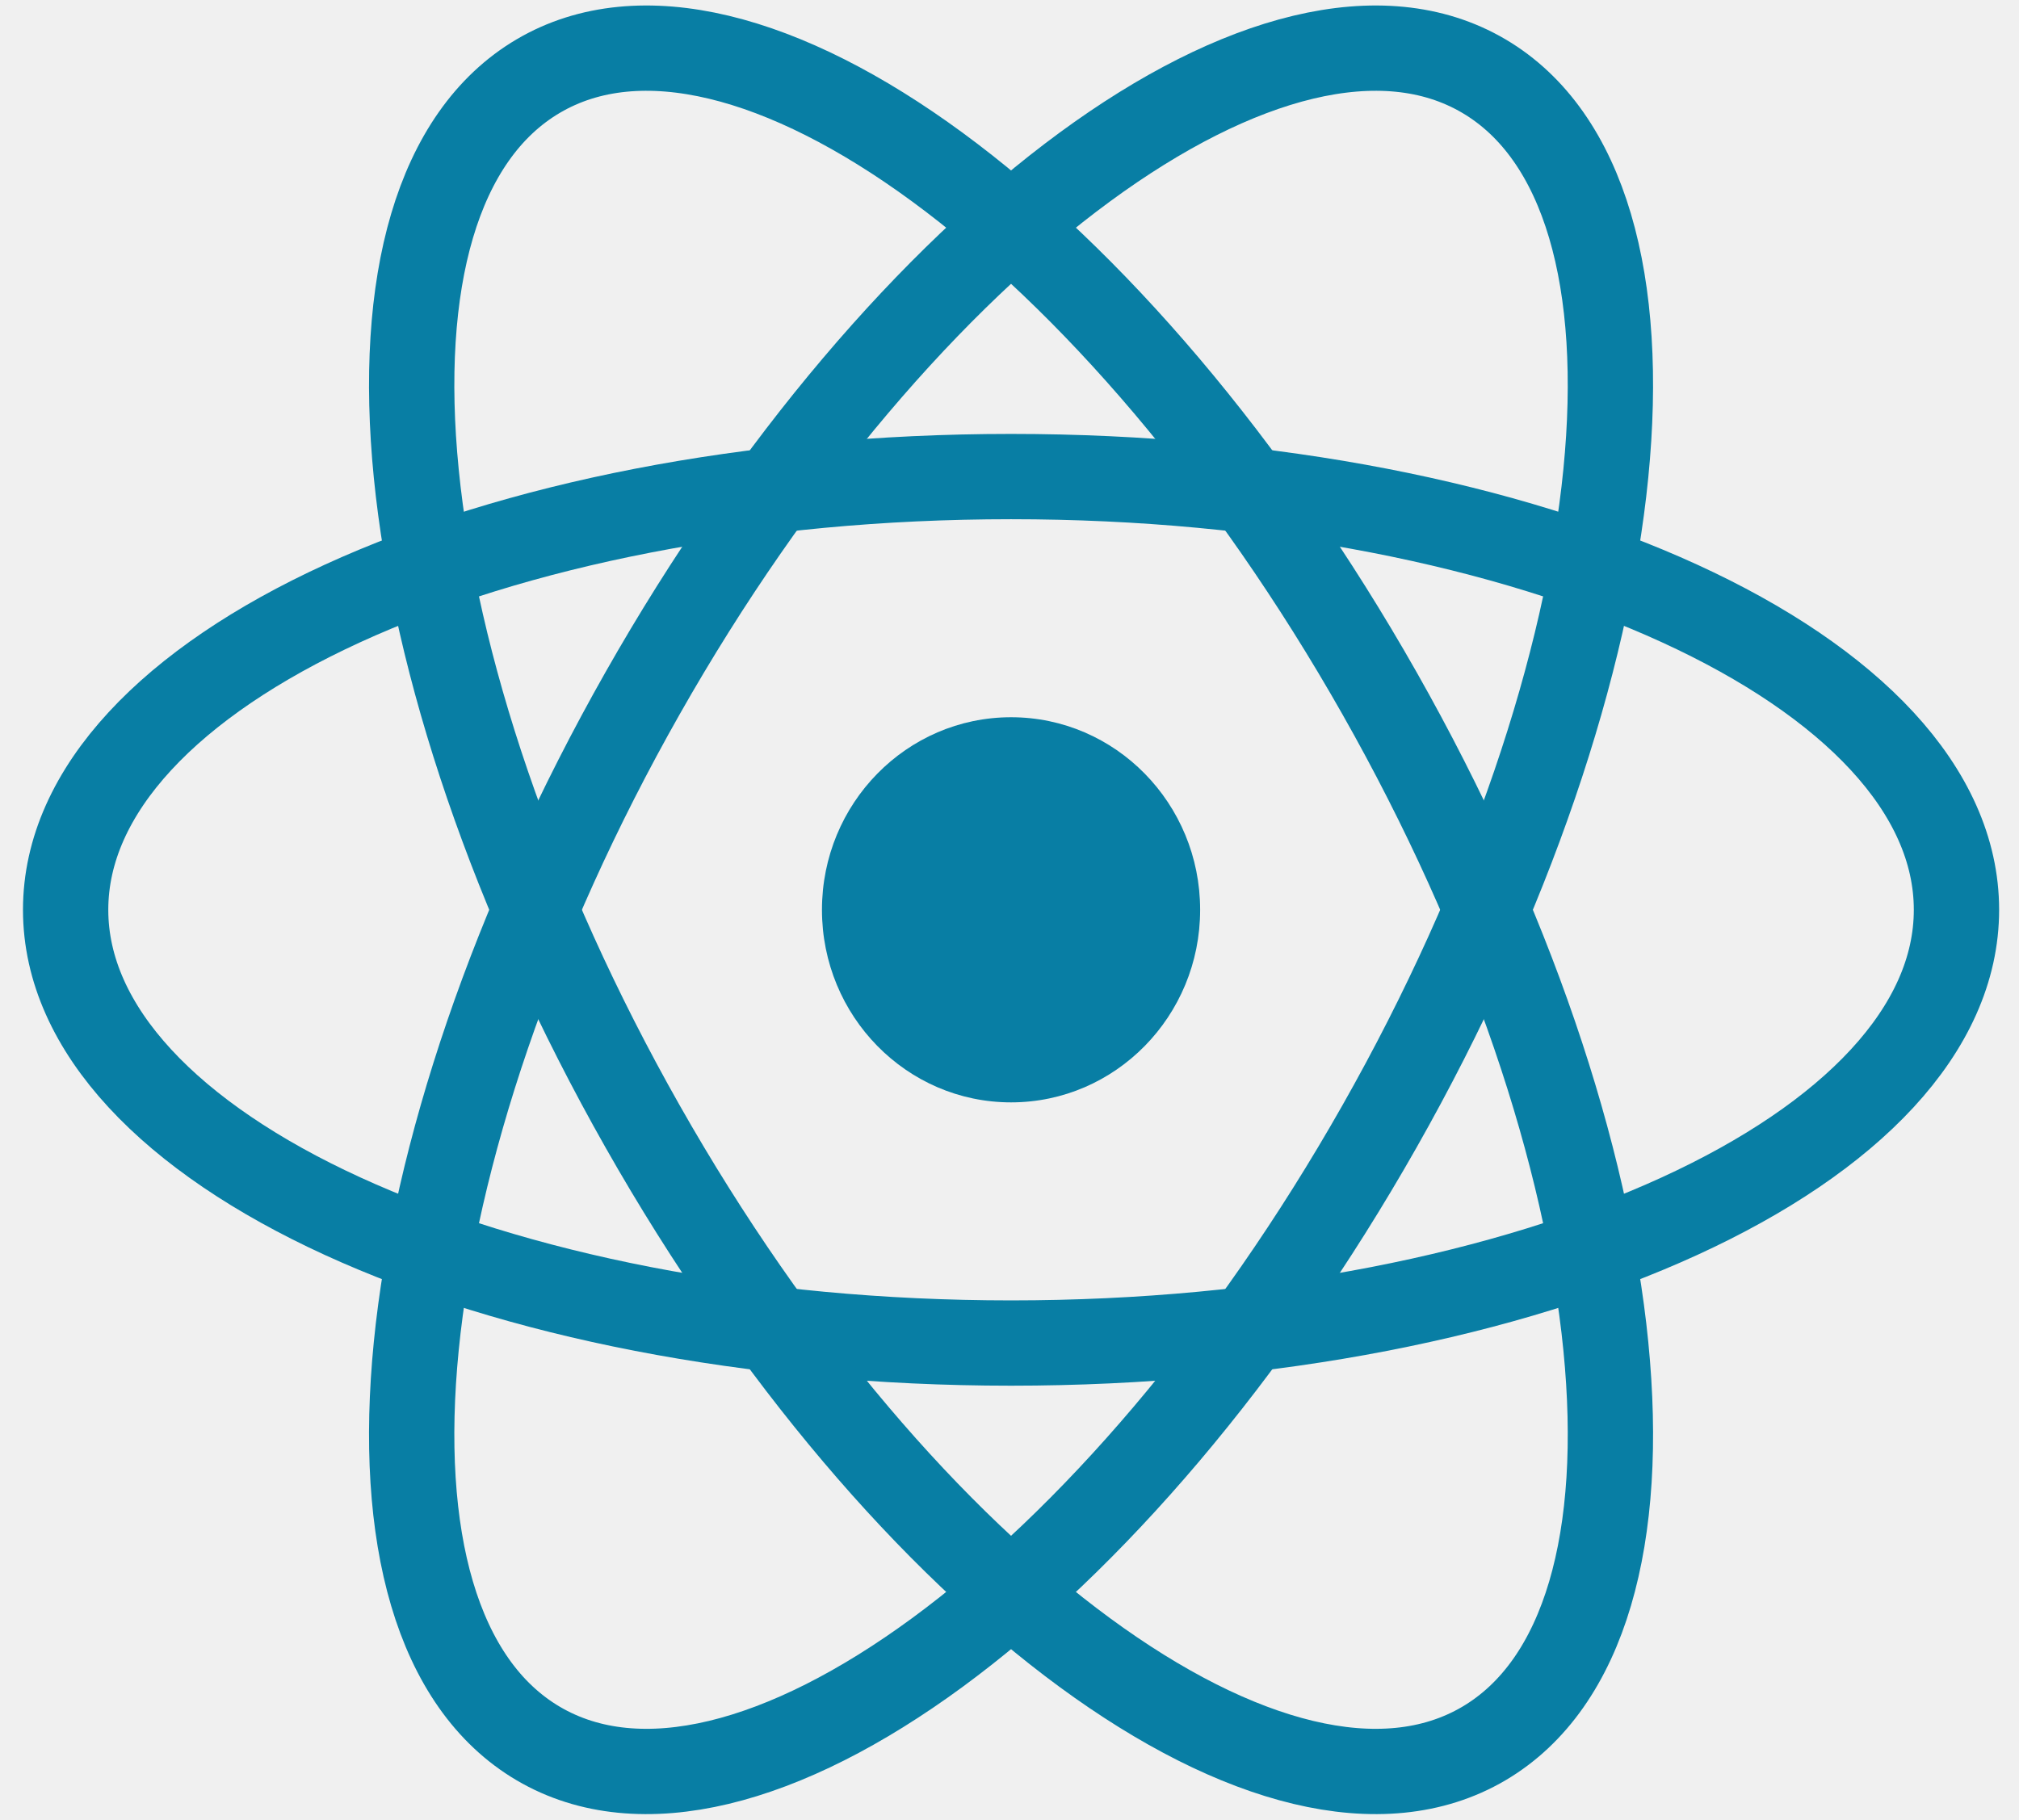
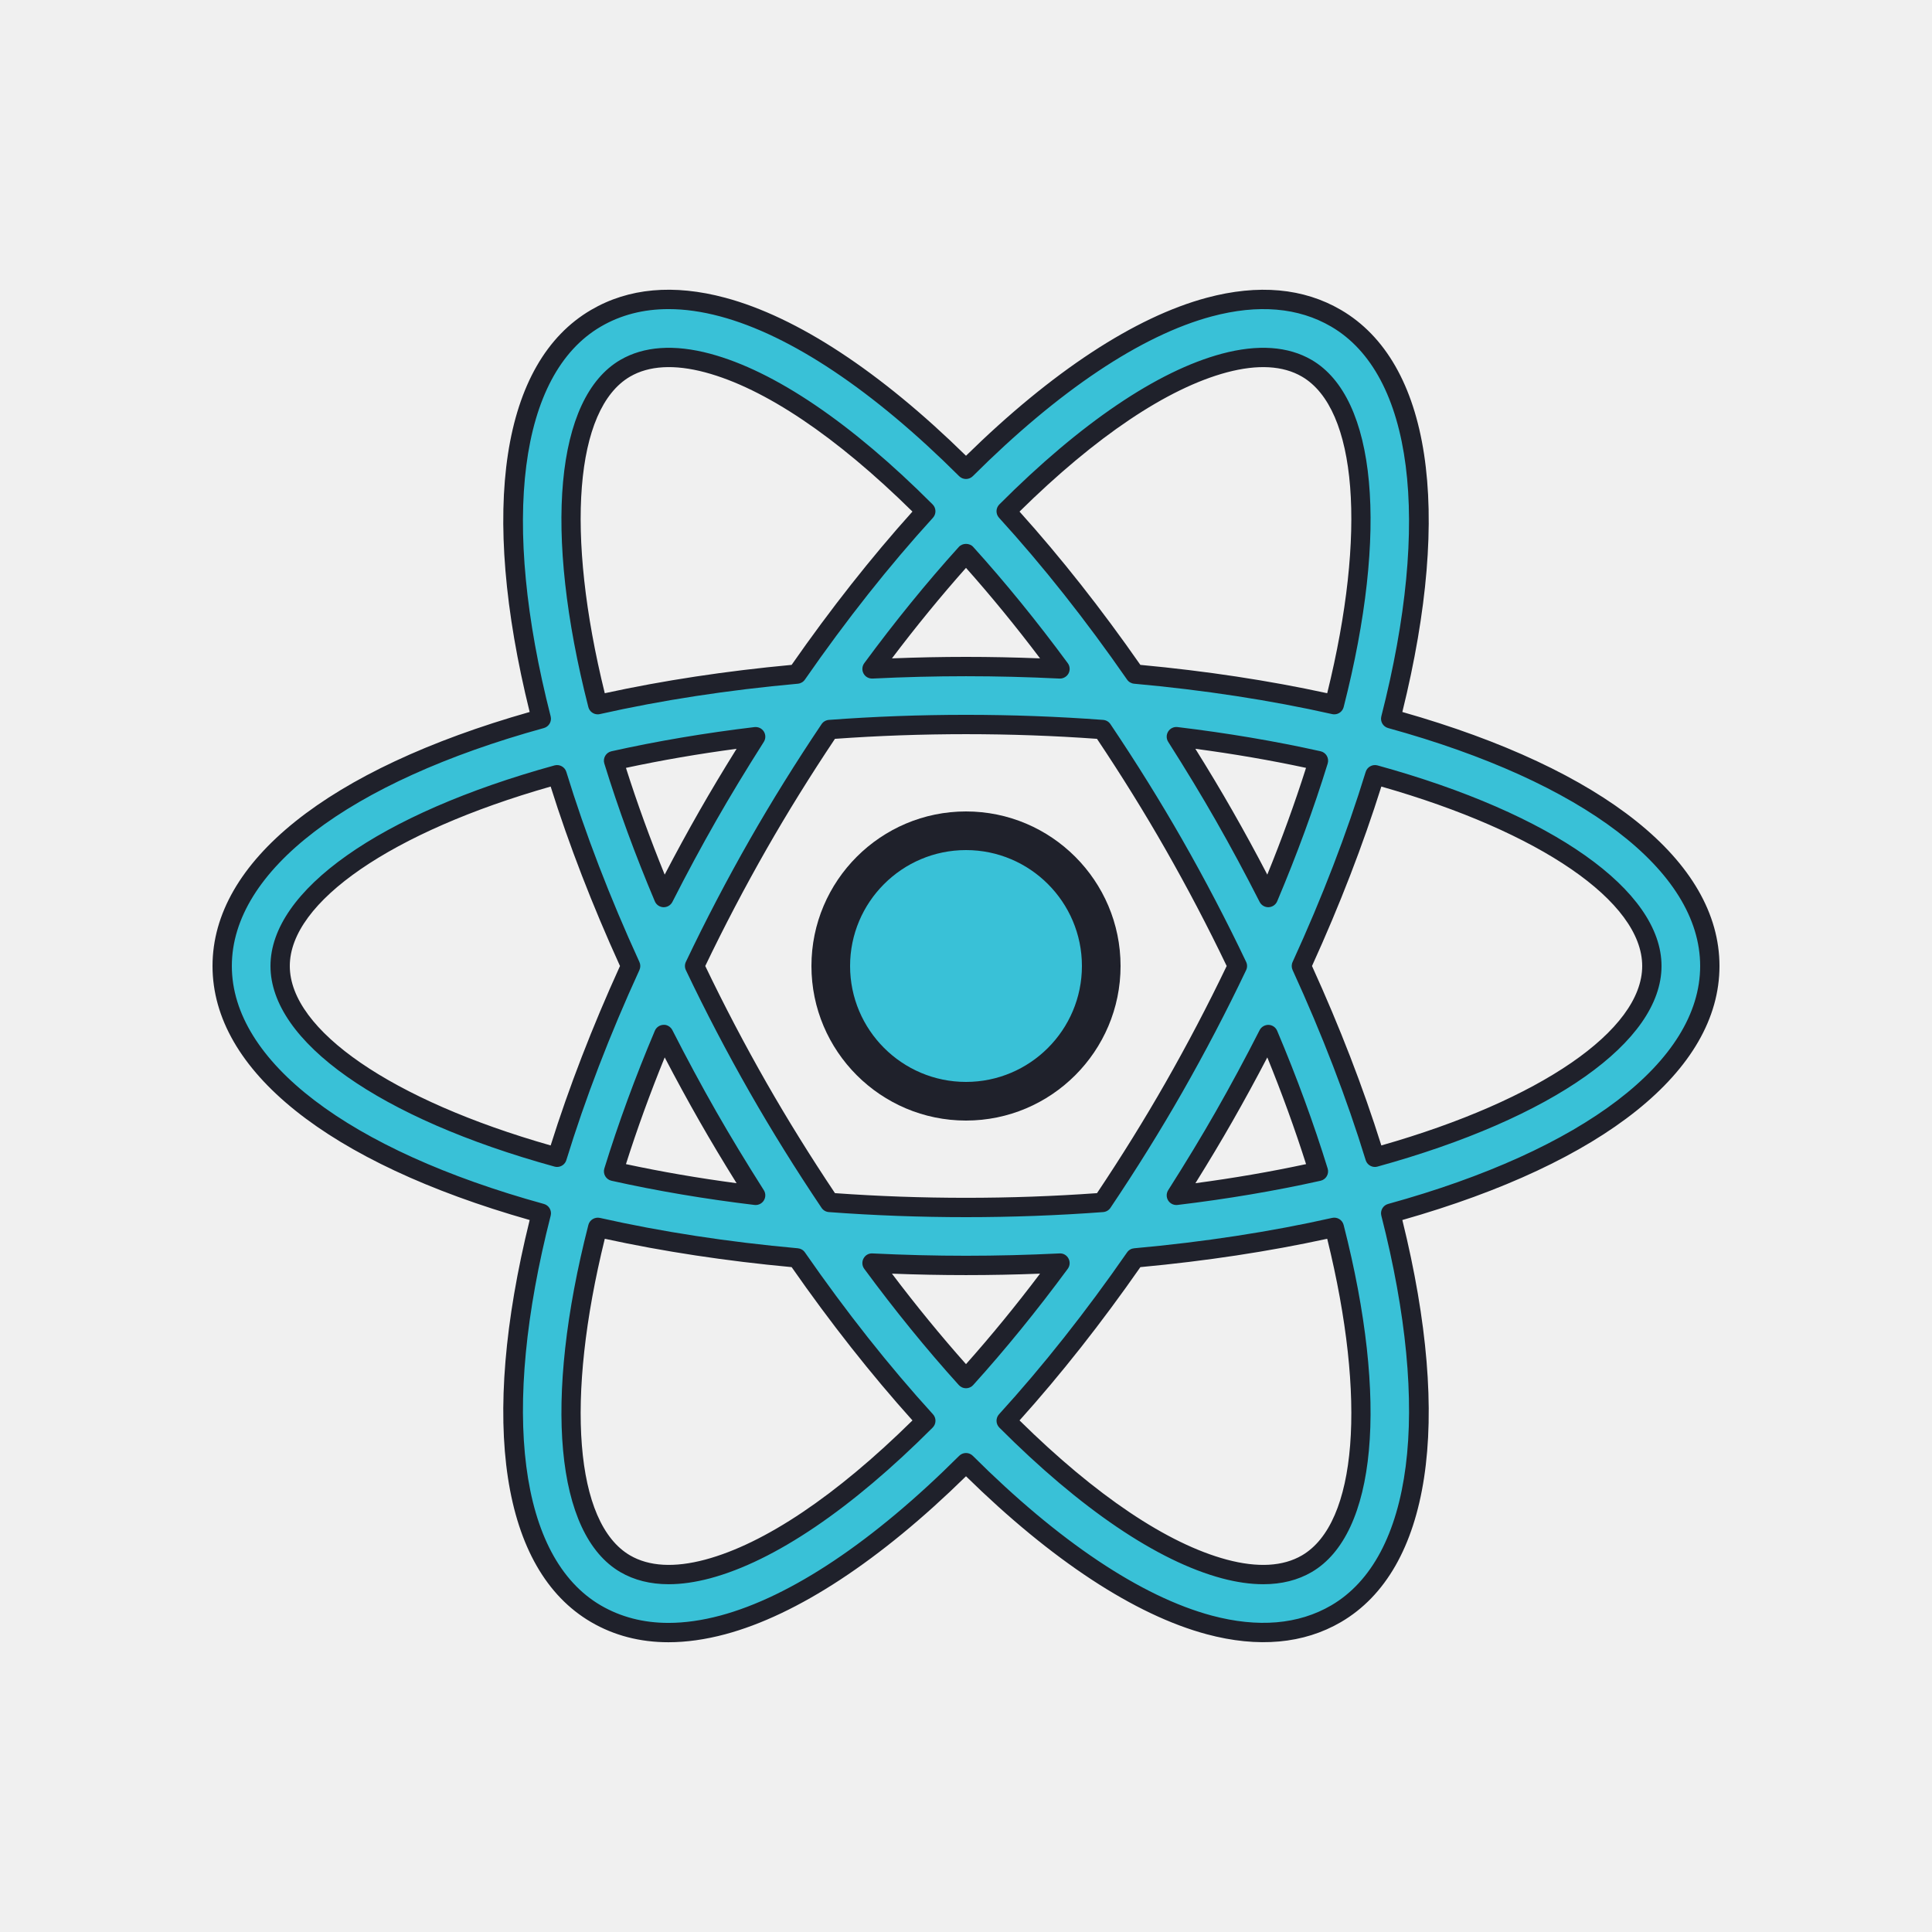
- <svg xmlns="http://www.w3.org/2000/svg" width="71" height="64" viewBox="0 0 71 64" fill="none">
-   <g clip-path="url(#clip0_327_1876)">
-     <path d="M35.555 38.773C39.227 38.773 42.204 35.74 42.204 32C42.204 28.26 39.227 25.227 35.555 25.227C31.882 25.227 28.905 28.26 28.905 32C28.905 35.74 31.882 38.773 35.555 38.773Z" fill="#087EA4" />
-     <path d="M35.554 47.238C53.916 47.238 68.801 40.416 68.801 32C68.801 23.584 53.916 16.762 35.554 16.762C17.193 16.762 2.308 23.584 2.308 32C2.308 40.416 17.193 47.238 35.554 47.238Z" stroke="#087EA4" stroke-width="3" />
-     <path d="M22.598 39.619C31.779 55.815 45.022 65.534 52.178 61.326C59.334 57.118 57.692 40.577 48.511 24.381C39.33 8.185 26.087 -1.534 18.931 2.674C11.775 6.882 13.417 23.423 22.598 39.619Z" stroke="#087EA4" stroke-width="3" />
-     <path d="M22.598 24.381C13.417 40.577 11.775 57.118 18.931 61.326C26.087 65.534 39.33 55.815 48.511 39.619C57.692 23.423 59.333 6.882 52.178 2.674C45.022 -1.534 31.779 8.185 22.598 24.381Z" stroke="#087EA4" stroke-width="3" />
-   </g>
-   <defs>
-     <clipPath id="clip0_327_1876">
-       <rect width="69.818" height="64" fill="white" transform="translate(0.645508)" />
-     </clipPath>
-   </defs>
+ <svg xmlns="http://www.w3.org/2000/svg" viewBox="0 0 100 100" width="200px" height="200px">
+   <circle cx="50" cy="50" r="7" fill="#39c1d7" />
+   <path fill="#1f212b" d="M50,58c-4.411,0-8-3.589-8-8s3.589-8,8-8s8,3.589,8,8S54.411,58,50,58z M50,44c-3.309,0-6,2.691-6,6 s2.691,6,6,6s6-2.691,6-6S53.309,44,50,44z" />
+   <path fill="#39c1d7" d="M88.5,50c0-5.376-6.474-10.029-16.518-12.798c2.582-10.096,1.787-18.035-2.827-20.729 c-1.82-1.063-4.028-1.257-6.562-0.579C58.775,16.916,54.4,19.904,50,24.293c-4.4-4.389-8.775-7.376-12.593-8.399 c-2.534-0.679-4.742-0.484-6.562,0.579c-4.614,2.694-5.409,10.632-2.827,20.729C17.974,39.971,11.5,44.624,11.5,50 s6.474,10.029,16.518,12.799c-2.582,10.096-1.787,18.035,2.827,20.729c1.112,0.649,2.368,0.976,3.756,0.975 c0.883,0,1.82-0.132,2.806-0.396c3.818-1.023,8.193-4.01,12.593-8.399c4.4,4.389,8.775,7.376,12.593,8.399 c0.986,0.264,1.923,0.396,2.806,0.396c1.388,0,2.644-0.325,3.756-0.975c4.614-2.694,5.408-10.633,2.827-20.729 C82.026,60.029,88.5,55.376,88.5,50z M63.369,18.791c0.725-0.193,1.397-0.291,2.016-0.291c0.86,0,1.616,0.188,2.257,0.563 c3.092,1.806,3.723,8.42,1.42,17.411c-3.173-0.714-6.635-1.251-10.314-1.583c-2.159-3.113-4.405-5.947-6.668-8.429 C56.098,22.435,60.04,19.683,63.369,18.791z M60.755,56.299c-1.179,2.066-2.42,4.045-3.693,5.939C54.802,62.407,52.446,62.5,50,62.5 s-4.802-0.093-7.061-0.262c-1.273-1.894-2.514-3.873-3.693-5.939c-1.219-2.136-2.313-4.24-3.293-6.298 c0.98-2.058,2.074-4.162,3.293-6.299c1.18-2.067,2.42-4.046,3.694-5.94C45.199,37.593,47.554,37.5,50,37.5s4.801,0.093,7.061,0.262 c1.273,1.894,2.514,3.874,3.694,5.94c1.219,2.136,2.313,4.24,3.293,6.299C63.068,52.059,61.974,54.163,60.755,56.299z M65.644,53.545c1.041,2.461,1.901,4.83,2.597,7.082c-2.275,0.507-4.731,0.93-7.354,1.243c0.842-1.326,1.672-2.682,2.473-4.085 C64.171,56.366,64.928,54.951,65.644,53.545z M50,71.357c-1.636-1.809-3.269-3.812-4.864-5.979C46.728,65.455,48.348,65.5,50,65.5 s3.272-0.045,4.864-0.122C53.269,67.544,51.636,69.547,50,71.357z M39.112,61.87c-2.622-0.313-5.079-0.736-7.354-1.243 c0.696-2.252,1.556-4.622,2.597-7.082c0.716,1.406,1.474,2.821,2.284,4.24C37.441,59.189,38.27,60.545,39.112,61.87z M34.356,46.456 c-1.041-2.461-1.902-4.831-2.597-7.084c2.275-0.507,4.732-0.93,7.355-1.243c-0.843,1.326-1.672,2.683-2.473,4.086 C35.829,43.635,35.072,45.05,34.356,46.456z M50,28.644c1.636,1.809,3.269,3.812,4.864,5.979C53.272,34.545,51.652,34.5,50,34.5 s-3.272,0.045-4.864,0.122C46.731,32.456,48.364,30.453,50,28.644z M63.36,42.216c-0.801-1.404-1.631-2.76-2.473-4.086 c2.623,0.313,5.079,0.736,7.355,1.243c-0.696,2.253-1.556,4.622-2.597,7.084C64.928,45.05,64.171,43.635,63.36,42.216z M32.358,19.063C33,18.688,33.754,18.5,34.615,18.5c0.618,0,1.292,0.098,2.016,0.291c3.329,0.892,7.271,3.643,11.289,7.67 c-2.263,2.482-4.509,5.317-6.668,8.429c-3.679,0.332-7.142,0.869-10.314,1.583C28.635,27.482,29.266,20.868,32.358,19.063z M14.5,50 c0-3.596,5.401-7.44,14.335-9.901c0.969,3.159,2.241,6.486,3.806,9.901c-1.565,3.415-2.837,6.742-3.806,9.901 C19.901,57.44,14.5,53.596,14.5,50z M36.631,81.209c-1.733,0.462-3.17,0.371-4.273-0.271c-3.092-1.806-3.722-8.42-1.42-17.411 c3.172,0.714,6.635,1.251,10.313,1.583c2.159,3.113,4.405,5.947,6.668,8.43C43.902,77.566,39.96,80.317,36.631,81.209z M67.642,80.938c-1.103,0.644-2.539,0.734-4.273,0.271c-3.329-0.892-7.271-3.643-11.289-7.67c2.263-2.482,4.509-5.317,6.668-8.43 c3.679-0.332,7.141-0.869,10.313-1.583C71.365,72.518,70.734,79.132,67.642,80.938z M71.165,59.901 c-0.969-3.159-2.241-6.486-3.806-9.901c1.565-3.415,2.837-6.743,3.806-9.901C80.099,42.56,85.5,46.404,85.5,50 S80.099,57.44,71.165,59.901z" />
+   <path fill="#1f212b" d="M34.595,85.002c-1.471,0-2.817-0.351-4.001-1.043c-4.632-2.705-5.783-10.276-3.178-20.811 C16.975,60.179,11,55.4,11,50s5.975-10.179,16.415-13.148c-2.604-10.535-1.453-18.106,3.179-20.811 c1.938-1.134,4.273-1.346,6.943-0.63c3.718,0.996,8.02,3.82,12.463,8.179c4.444-4.359,8.746-7.183,12.463-8.179 c2.669-0.714,5.005-0.502,6.944,0.63c4.631,2.705,5.782,10.276,3.178,20.811C83.025,39.821,89,44.6,89,50 s-5.975,10.179-16.415,13.148c2.604,10.535,1.454,18.105-3.178,20.811c-1.927,1.125-4.286,1.342-6.943,0.63 c-3.719-0.996-8.021-3.82-12.464-8.178c-4.443,4.358-8.745,7.183-12.463,8.178c-1.023,0.274-2.011,0.413-2.936,0.413 C34.599,85.002,34.597,85.002,34.595,85.002z M34.604,15.999c-1.301,0-2.474,0.302-3.507,0.906 c-4.224,2.467-5.194,10.008-2.595,20.173c0.067,0.264-0.089,0.534-0.352,0.606C18.038,40.472,12,45.077,12,50 s6.038,9.528,16.151,12.316c0.263,0.072,0.419,0.342,0.352,0.606c-2.6,10.165-1.63,17.707,2.594,20.173 c1.03,0.601,2.207,0.906,3.498,0.906c0.002,0,0.004,0,0.006,0c0.838,0,1.738-0.127,2.677-0.378c3.647-0.977,7.925-3.836,12.369-8.27 c0.195-0.194,0.511-0.194,0.706,0c4.444,4.433,8.722,7.292,12.369,8.27c2.394,0.639,4.485,0.461,6.181-0.528 c4.224-2.467,5.194-10.008,2.594-20.173c-0.067-0.264,0.089-0.534,0.352-0.606C81.962,59.528,88,54.923,88,50 s-6.038-9.528-16.151-12.316c-0.263-0.072-0.419-0.342-0.352-0.606c2.599-10.165,1.629-17.707-2.595-20.173 c-1.699-0.993-3.779-1.17-6.181-0.528c-3.647,0.977-7.924,3.836-12.369,8.27c-0.195,0.194-0.511,0.194-0.706,0 c-4.445-4.434-8.722-7.293-12.369-8.27C36.336,16.125,35.444,15.999,34.604,15.999z M65.386,81.999 c-0.663,0-1.379-0.102-2.146-0.307c-3.331-0.893-7.312-3.589-11.514-7.8c-0.188-0.189-0.195-0.493-0.016-0.69 c2.265-2.484,4.494-5.303,6.627-8.378c0.084-0.122,0.218-0.2,0.366-0.213c3.612-0.326,7.06-0.855,10.249-1.573 c0.261-0.059,0.527,0.101,0.594,0.364c2.336,9.123,1.703,16.008-1.652,17.967l0,0C67.175,81.789,66.336,81.999,65.386,81.999z M52.771,73.521c3.951,3.894,7.653,6.381,10.727,7.205c1.599,0.427,2.909,0.353,3.892-0.22l0,0 c2.855-1.668,3.357-8.073,1.306-16.387c-3.028,0.659-6.277,1.152-9.67,1.467C57.01,68.478,54.908,71.144,52.771,73.521z M34.614,81.999c-0.95,0-1.789-0.21-2.508-0.629c-3.355-1.96-3.989-8.845-1.652-17.968c0.067-0.262,0.333-0.419,0.594-0.364 c3.188,0.718,6.636,1.247,10.249,1.573c0.147,0.013,0.282,0.091,0.366,0.213c2.133,3.075,4.362,5.894,6.627,8.378 c0.18,0.197,0.173,0.501-0.016,0.69c-4.202,4.21-8.183,6.907-11.513,7.8h0C35.993,81.896,35.276,81.999,34.614,81.999z M31.304,64.119c-2.051,8.313-1.549,14.719,1.306,16.387c0.982,0.572,2.292,0.647,3.892,0.22l0,0 c3.074-0.824,6.776-3.312,10.727-7.205c-2.136-2.377-4.238-5.043-6.254-7.935C37.582,65.271,34.332,64.778,31.304,64.119z M50,71.856c-0.141,0-0.276-0.06-0.371-0.165c-1.663-1.839-3.31-3.864-4.896-6.018c-0.114-0.155-0.129-0.363-0.038-0.533 c0.091-0.17,0.261-0.274,0.465-0.263c3.306,0.161,6.374,0.161,9.68,0c0.2-0.012,0.374,0.093,0.465,0.263 c0.091,0.17,0.077,0.377-0.038,0.533c-1.586,2.153-3.233,4.178-4.896,6.018C50.276,71.796,50.141,71.856,50,71.856z M46.167,65.924 c1.251,1.655,2.537,3.226,3.833,4.684c1.297-1.458,2.582-3.028,3.833-4.684C51.221,66.024,48.779,66.024,46.167,65.924z M50,63 c-2.369,0-4.757-0.088-7.099-0.263c-0.153-0.011-0.292-0.092-0.378-0.22c-1.337-1.989-2.586-3.998-3.712-5.97 c-1.18-2.068-2.294-4.198-3.31-6.332c-0.065-0.136-0.065-0.294,0-0.43c1.016-2.134,2.13-4.264,3.31-6.332 c1.125-1.97,2.374-3.979,3.713-5.971c0.085-0.127,0.225-0.208,0.378-0.22c4.684-0.35,9.513-0.35,14.196,0 c0.153,0.011,0.292,0.092,0.378,0.22c1.339,1.992,2.588,4.001,3.713,5.971c1.18,2.068,2.294,4.198,3.31,6.332 c0.065,0.136,0.065,0.294,0,0.43c-1.016,2.134-2.13,4.264-3.31,6.332l0,0c-1.126,1.972-2.375,3.981-3.712,5.97 c-0.085,0.127-0.225,0.208-0.378,0.22C54.757,62.912,52.369,63,50,63z M43.218,61.757c4.479,0.322,9.085,0.322,13.563,0 c1.273-1.903,2.463-3.822,3.539-5.707c1.128-1.977,2.195-4.011,3.173-6.05c-0.978-2.039-2.045-4.074-3.173-6.05 c-1.075-1.883-2.265-3.802-3.54-5.708c-4.479-0.322-9.084-0.322-13.563,0c-1.274,1.906-2.465,3.825-3.54,5.708 c-1.128,1.977-2.195,4.011-3.173,6.05c0.978,2.039,2.045,4.074,3.173,6.05C40.755,57.936,41.945,59.854,43.218,61.757z M60.888,62.371c-0.17,0-0.331-0.087-0.423-0.233c-0.103-0.164-0.102-0.372,0.001-0.535c0.928-1.461,1.733-2.791,2.46-4.065 c0.764-1.338,1.528-2.758,2.273-4.219c0.088-0.173,0.273-0.276,0.463-0.272c0.194,0.007,0.367,0.125,0.443,0.305 c1.015,2.399,1.894,4.798,2.614,7.129c0.042,0.133,0.025,0.278-0.045,0.398c-0.07,0.121-0.188,0.207-0.324,0.237 c-2.35,0.525-4.841,0.946-7.403,1.252C60.927,62.37,60.907,62.371,60.888,62.371z M65.596,54.731 c-0.594,1.138-1.198,2.245-1.801,3.302c-0.583,1.022-1.216,2.079-1.92,3.209c1.97-0.262,3.89-0.593,5.727-0.987 C67.025,58.441,66.353,56.59,65.596,54.731z M39.112,62.371c-0.02,0-0.04-0.001-0.06-0.003C36.491,62.061,34,61.64,31.65,61.115 c-0.136-0.03-0.253-0.116-0.324-0.237c-0.07-0.121-0.086-0.265-0.045-0.398c0.72-2.332,1.599-4.73,2.614-7.129 c0.076-0.179,0.249-0.298,0.443-0.305c0.182-0.019,0.375,0.099,0.463,0.272c0.745,1.461,1.509,2.881,2.273,4.219 c0.728,1.274,1.533,2.604,2.46,4.065c0.104,0.163,0.104,0.371,0.001,0.535C39.443,62.284,39.283,62.371,39.112,62.371z M32.399,60.255c1.837,0.394,3.757,0.725,5.727,0.987c-0.705-1.13-1.337-2.187-1.92-3.209c-0.604-1.057-1.207-2.165-1.801-3.302 C33.647,56.59,32.975,58.441,32.399,60.255z M71.165,60.401c-0.215,0-0.412-0.139-0.478-0.354c-0.975-3.179-2.248-6.489-3.782-9.838 c-0.061-0.132-0.061-0.285,0-0.417c1.534-3.349,2.807-6.66,3.783-9.84c0.08-0.259,0.354-0.404,0.611-0.335 C80.367,42.116,86,46.094,86,50s-5.634,7.884-14.703,10.383C71.253,60.395,71.208,60.401,71.165,60.401z M67.909,50 c1.436,3.155,2.643,6.277,3.589,9.288C79.717,56.945,85,53.322,85,50s-5.283-6.945-13.502-9.288 C70.551,43.724,69.344,46.846,67.909,50z M28.835,60.401c-0.044,0-0.088-0.006-0.133-0.018C19.634,57.884,14,53.906,14,50 s5.633-7.884,14.702-10.383c0.258-0.069,0.531,0.076,0.611,0.335c0.976,3.18,2.249,6.491,3.783,9.84 c0.061,0.132,0.061,0.284,0,0.417c-1.535,3.35-2.807,6.66-3.782,9.838C29.248,60.262,29.05,60.401,28.835,60.401z M28.502,40.712 C20.283,43.055,15,46.678,15,50s5.283,6.945,13.502,9.288c0.947-3.011,2.153-6.132,3.589-9.288 C30.656,46.846,29.449,43.724,28.502,40.712z M65.645,46.957c-0.188,0-0.36-0.105-0.446-0.273c-0.757-1.488-1.501-2.869-2.272-4.22 l0,0c-0.726-1.272-1.531-2.602-2.461-4.066c-0.104-0.163-0.104-0.371-0.001-0.535c0.103-0.163,0.287-0.253,0.483-0.23 c2.563,0.307,5.054,0.728,7.404,1.252c0.136,0.03,0.253,0.116,0.324,0.237c0.07,0.121,0.086,0.265,0.045,0.398 c-0.721,2.336-1.601,4.735-2.614,7.131c-0.076,0.179-0.249,0.298-0.443,0.305C65.656,46.957,65.65,46.957,65.645,46.957z M63.794,41.968c0.611,1.07,1.205,2.158,1.801,3.302c0.756-1.856,1.428-3.709,2.005-5.525c-1.837-0.394-3.757-0.725-5.728-0.987 C62.58,39.89,63.212,40.947,63.794,41.968L63.794,41.968z M34.355,46.957c-0.006,0-0.012,0-0.018,0 c-0.194-0.007-0.367-0.125-0.443-0.305c-1.013-2.396-1.893-4.795-2.614-7.131c-0.042-0.133-0.025-0.278,0.045-0.398 c0.07-0.121,0.188-0.207,0.324-0.237c2.35-0.525,4.841-0.946,7.404-1.252c0.195-0.02,0.38,0.067,0.483,0.23 c0.103,0.164,0.102,0.372-0.001,0.535c-0.93,1.464-1.735,2.794-2.461,4.066c-0.771,1.351-1.515,2.731-2.272,4.22 C34.715,46.852,34.543,46.957,34.355,46.957z M32.399,39.745c0.577,1.816,1.25,3.669,2.005,5.525 c0.597-1.144,1.19-2.232,1.801-3.302c0.583-1.021,1.215-2.078,1.921-3.21C36.156,39.02,34.236,39.351,32.399,39.745z M69.063,36.974 c-0.037,0-0.073-0.004-0.11-0.012c-3.188-0.718-6.637-1.247-10.25-1.573c-0.147-0.013-0.282-0.091-0.366-0.213 c-2.133-3.076-4.363-5.894-6.627-8.377c-0.18-0.197-0.173-0.501,0.016-0.69c4.201-4.21,8.183-6.908,11.514-7.8h0 c1.869-0.5,3.438-0.387,4.654,0.322c3.355,1.96,3.989,8.845,1.653,17.968C69.489,36.823,69.287,36.974,69.063,36.974z M59.025,34.414c3.393,0.315,6.643,0.808,9.671,1.467c2.051-8.313,1.549-14.719-1.307-16.387c-0.979-0.571-2.291-0.646-3.891-0.22 c-3.074,0.824-6.777,3.312-10.728,7.206C54.907,28.855,57.009,31.521,59.025,34.414z M30.937,36.974 c-0.224,0-0.426-0.151-0.484-0.376c-2.336-9.123-1.703-16.007,1.652-17.967c0,0,0,0,0.001,0c1.216-0.709,2.787-0.822,4.653-0.322 c3.332,0.893,7.313,3.59,11.514,7.8c0.188,0.189,0.195,0.493,0.016,0.69c-2.264,2.483-4.494,5.302-6.627,8.377 c-0.084,0.122-0.218,0.2-0.366,0.213c-3.612,0.326-7.061,0.855-10.25,1.573C31.01,36.97,30.974,36.974,30.937,36.974z M32.61,19.494 c-2.855,1.668-3.357,8.074-1.307,16.387c3.028-0.659,6.278-1.152,9.671-1.467c2.017-2.893,4.118-5.559,6.254-7.935 c-3.951-3.894-7.653-6.382-10.728-7.206C34.907,18.848,33.593,18.922,32.61,19.494L32.61,19.494z M54.864,35.122 c-0.008,0-0.016,0-0.024,0c-3.306-0.161-6.373-0.161-9.679,0c-0.206,0.005-0.374-0.094-0.465-0.263 c-0.091-0.17-0.077-0.377,0.038-0.533c1.587-2.155,3.234-4.18,4.896-6.018c0.19-0.209,0.552-0.209,0.742,0 c1.661,1.837,3.308,3.862,4.896,6.018c0.114,0.155,0.129,0.363,0.038,0.533C55.217,35.021,55.047,35.122,54.864,35.122z M50,34 c1.242,0,2.527,0.026,3.833,0.077c-1.252-1.657-2.538-3.228-3.833-4.684c-1.295,1.457-2.581,3.027-3.833,4.684 C47.473,34.026,48.758,34,50,34z" />
</svg>
